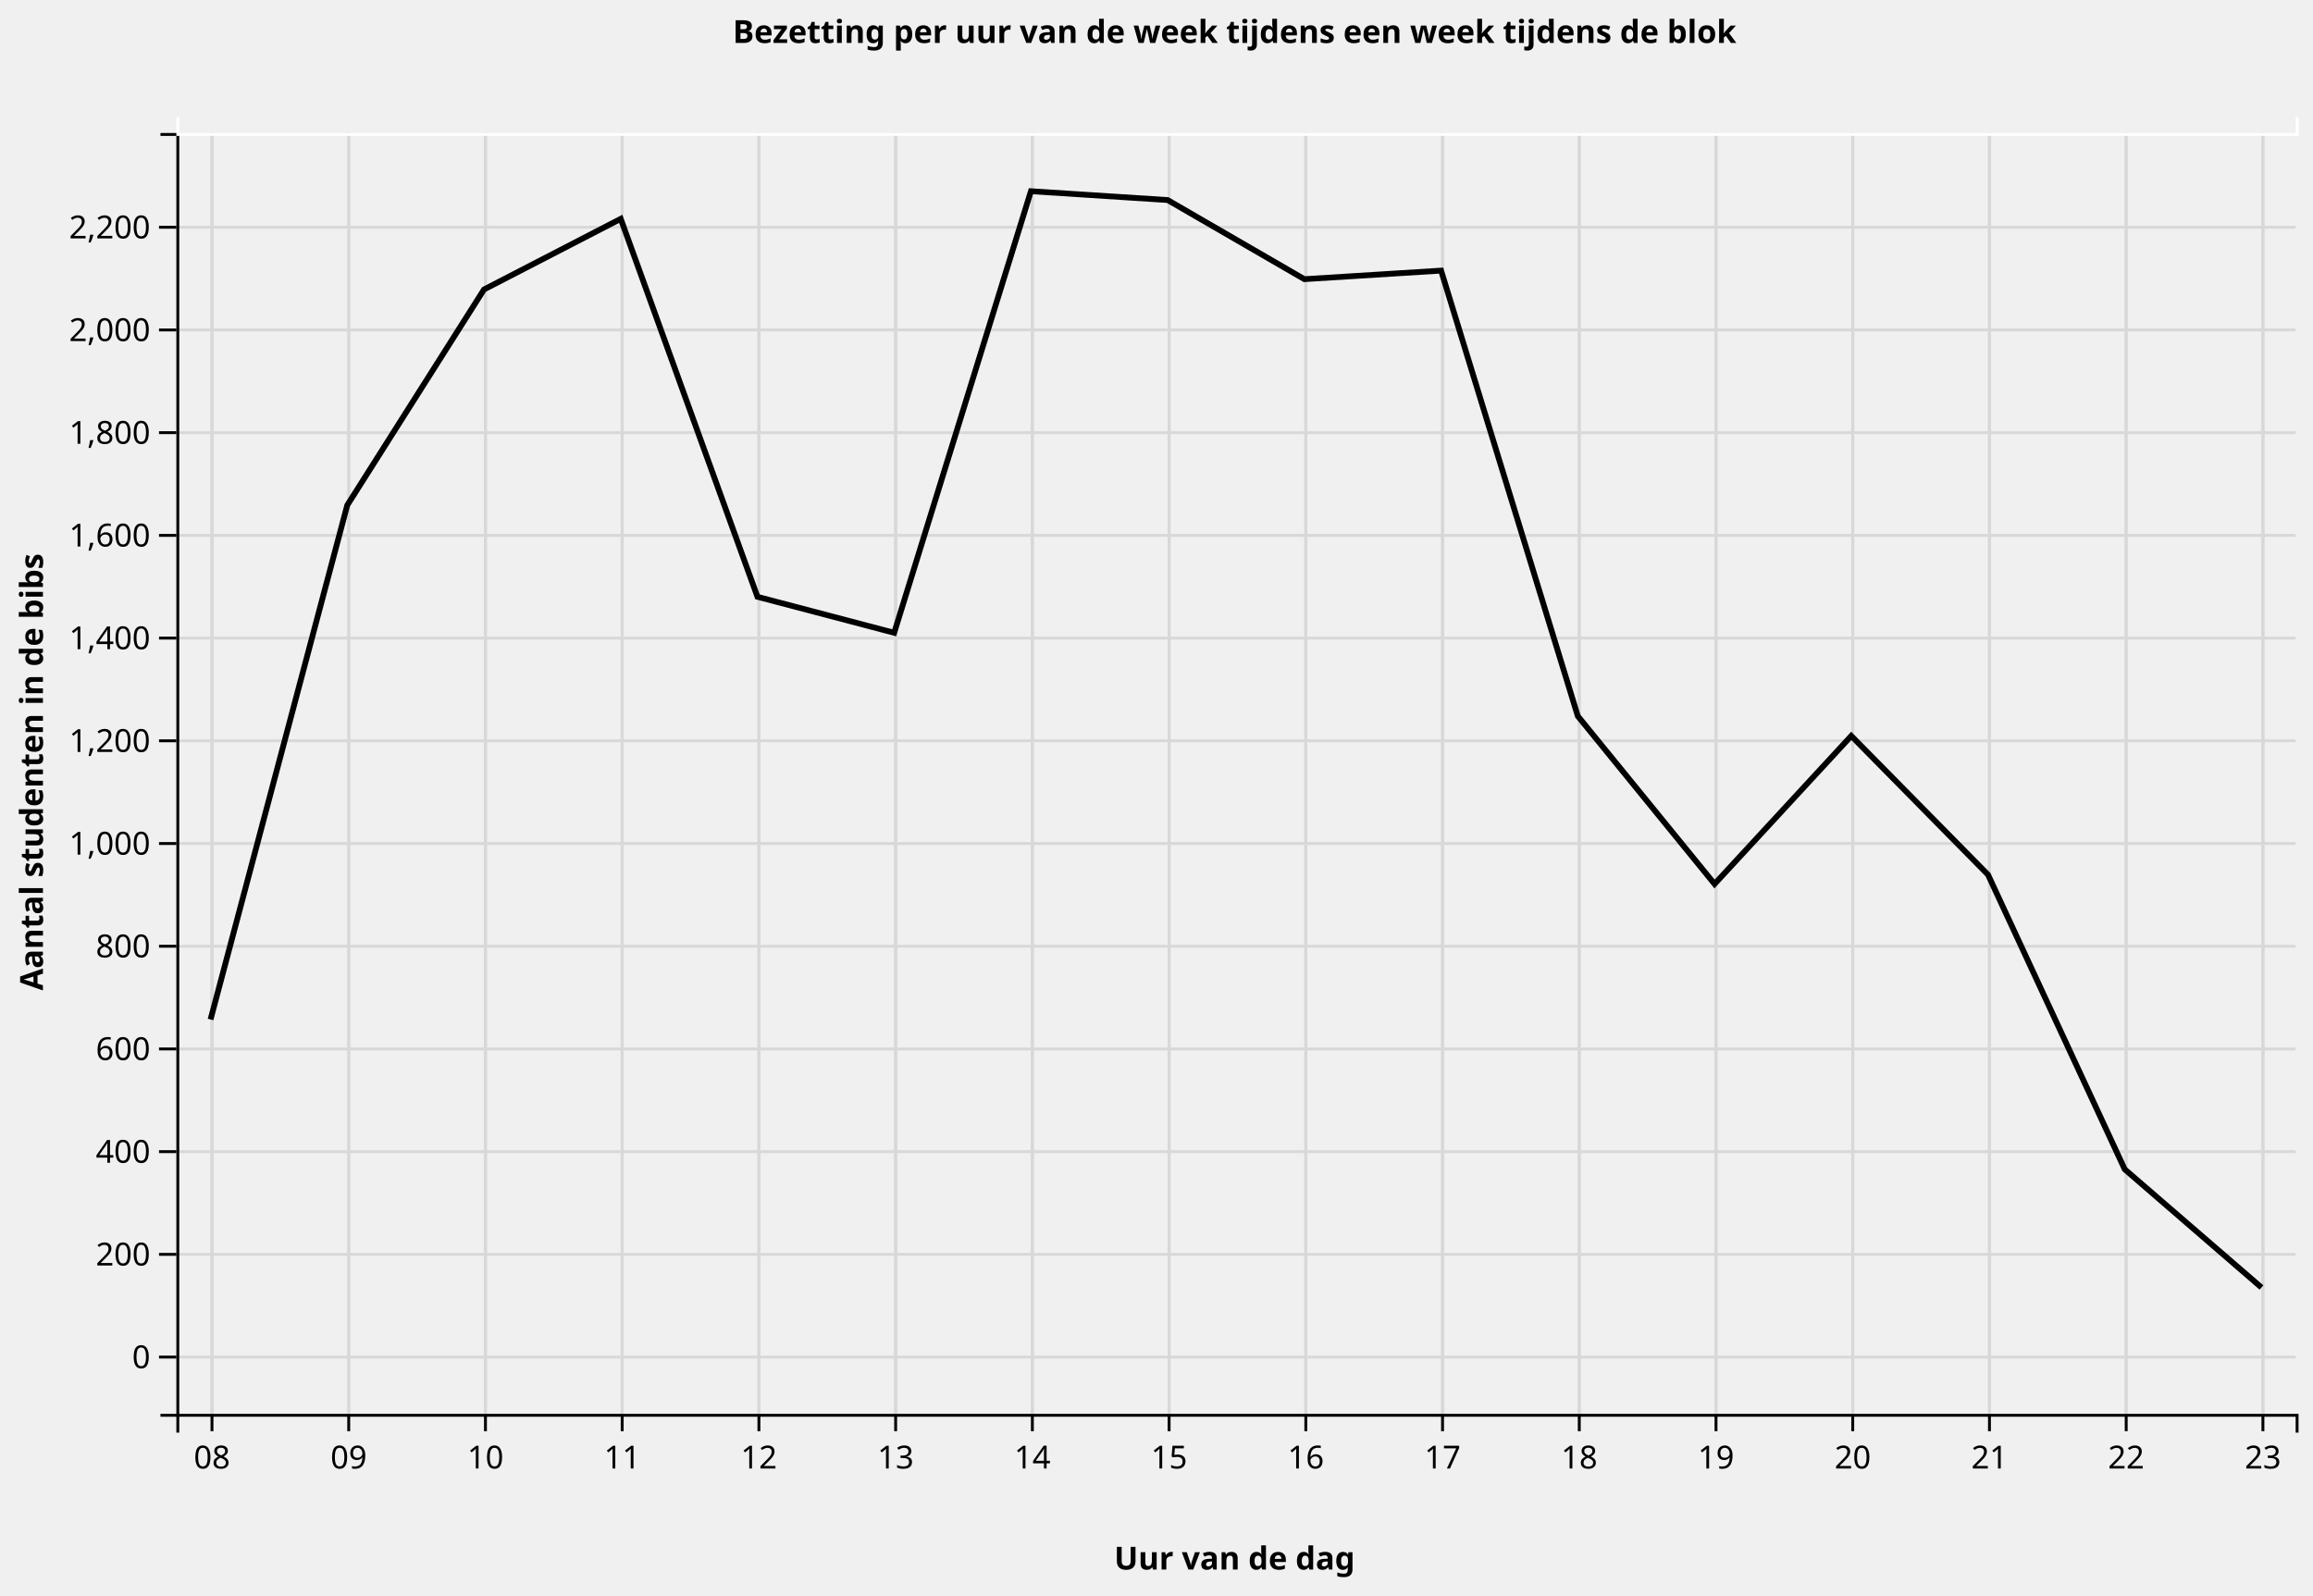
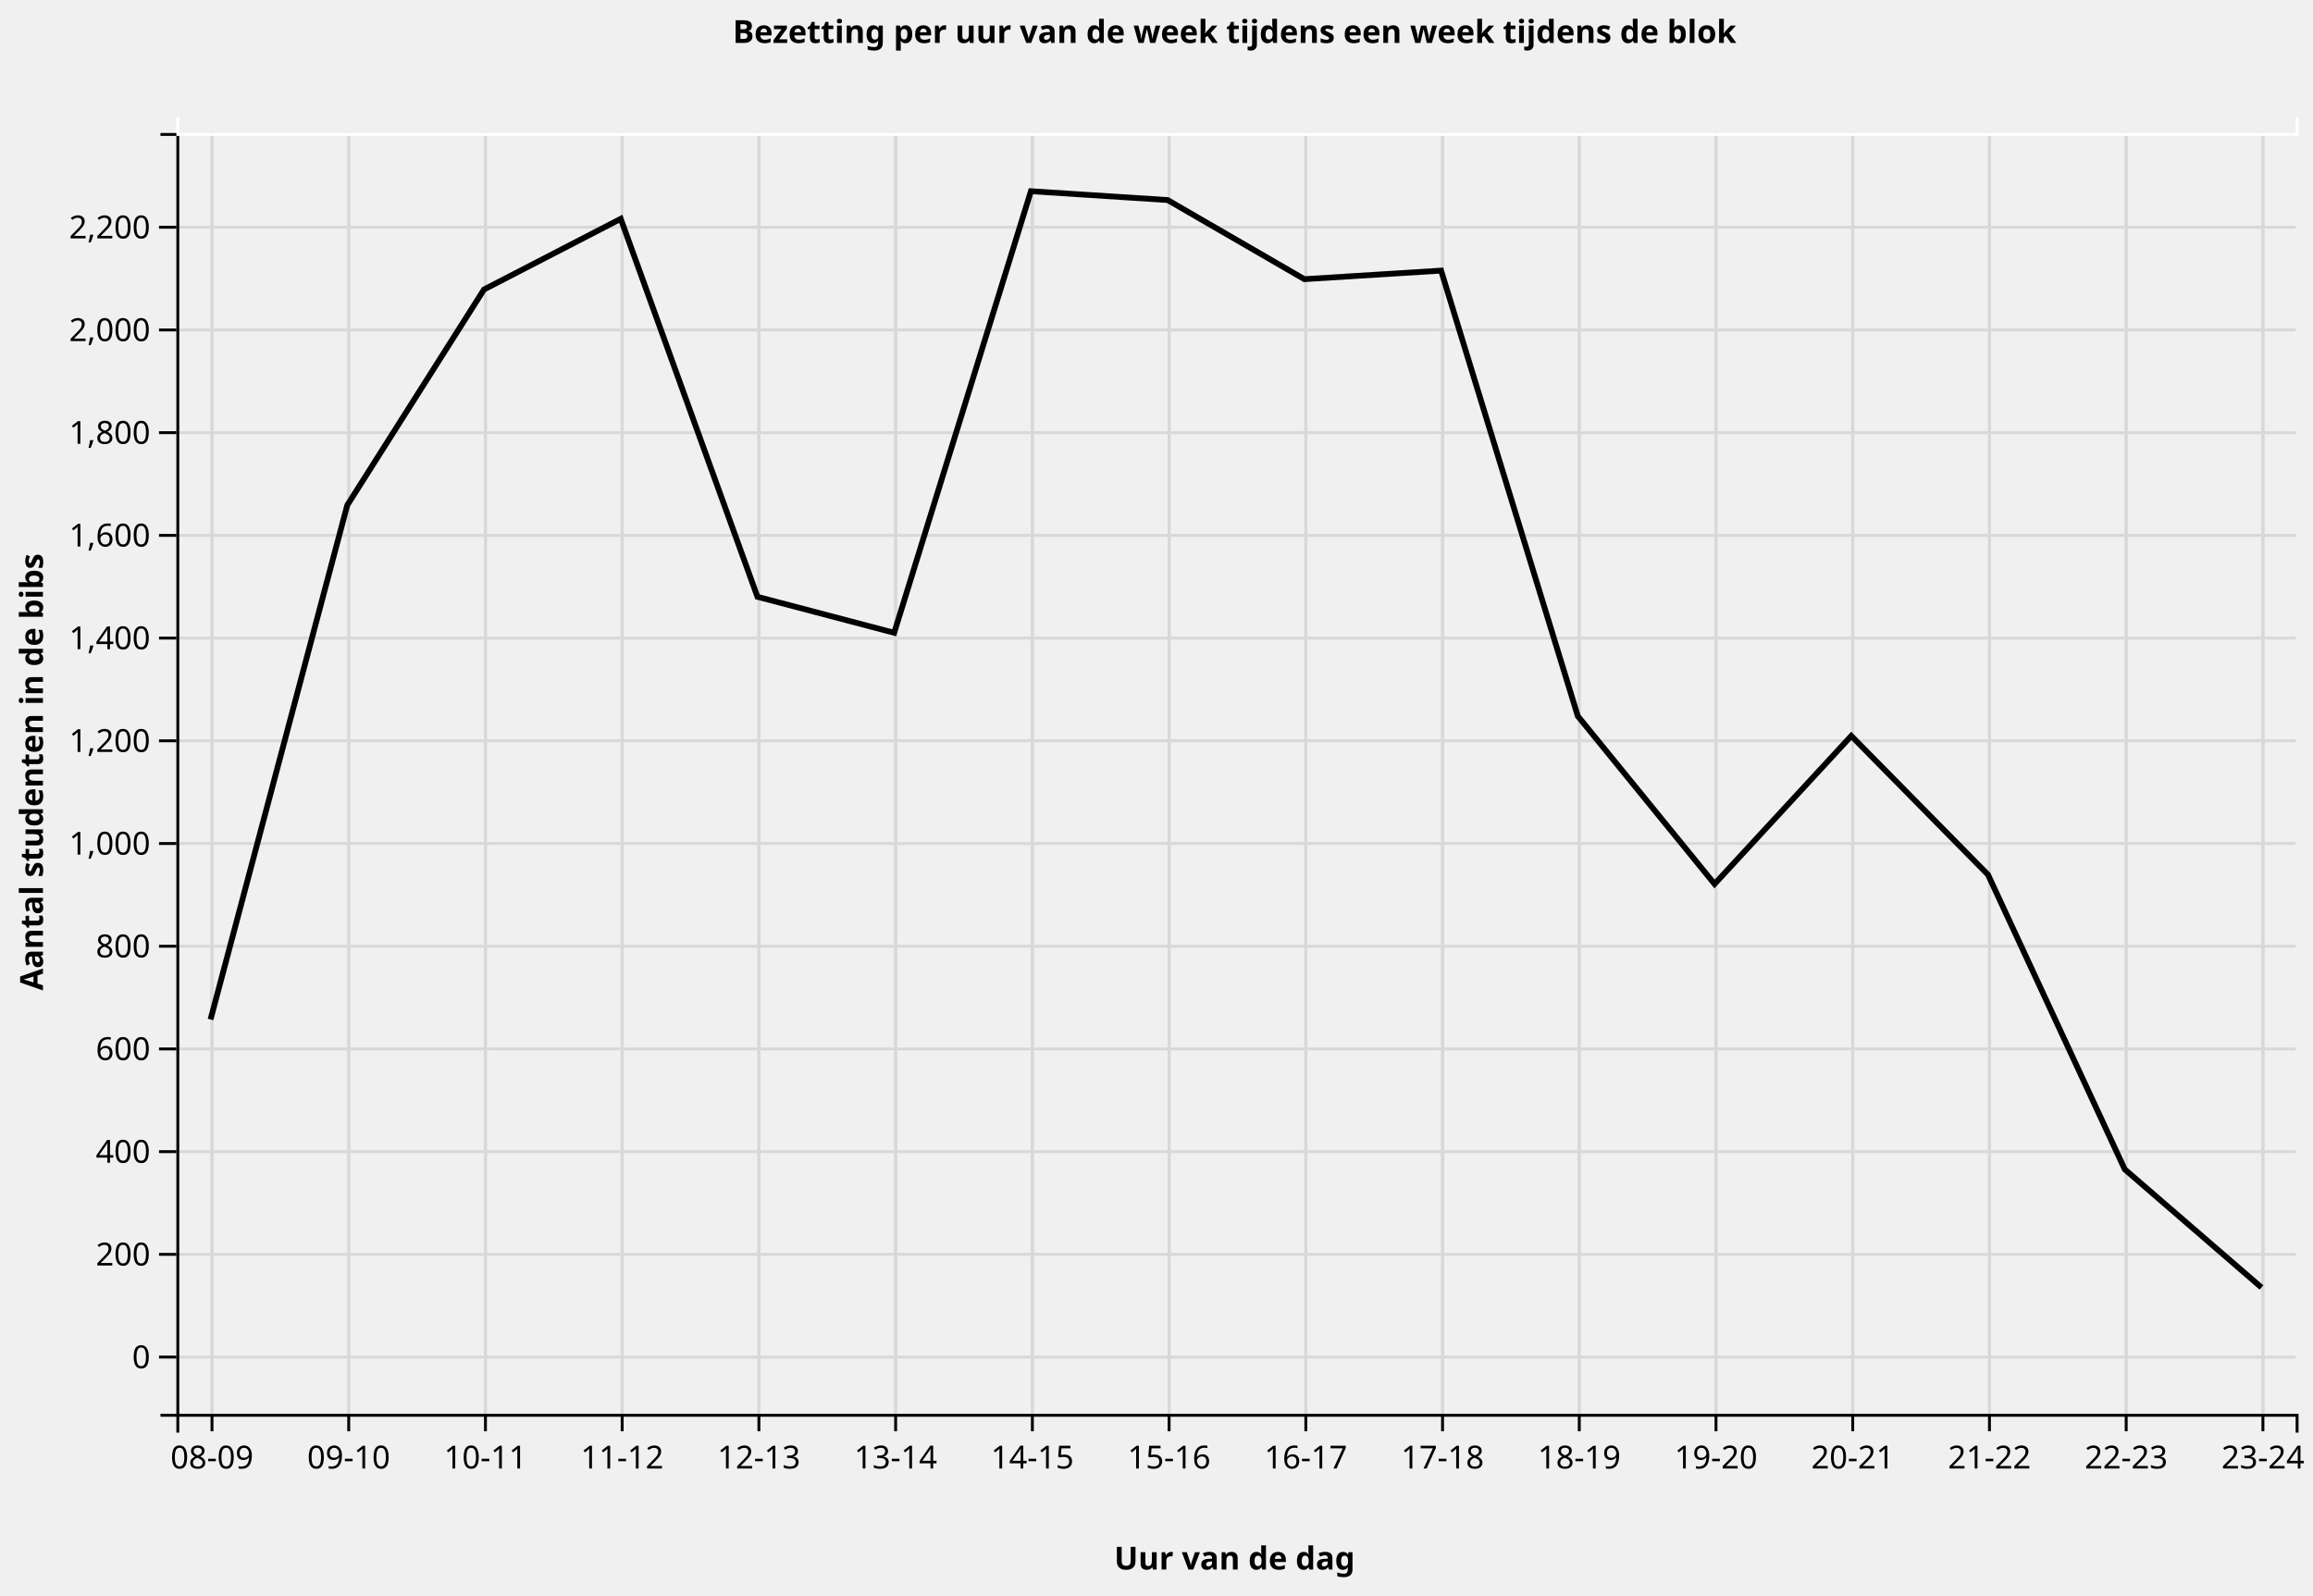
<svg xmlns="http://www.w3.org/2000/svg" class="marks" width="800" height="552">
  <g transform="translate(61,46)">
    <g id="g24" class="type-group">
      <g transform="translate(0,0)">
        <rect class="background" width="733" height="443" style="pointer-events: none; fill: none;" />
        <g id="g25" class="type-group">
          <g transform="translate(0,0)">
            <rect class="background" width="0" height="0" style="pointer-events: none; fill: none;" />
            <g id="g26" class="type-rule" style="pointer-events: none;">
              <line x1="0" y1="423.364" x2="733" y2="423.364" style="fill: none; stroke: #d8d8d8; stroke-width: 1px; opacity: 1;" />
              <line x1="0" y1="387.839" x2="733" y2="387.839" style="fill: none; stroke: #d8d8d8; stroke-width: 1px; opacity: 1;" />
              <line x1="0" y1="352.315" x2="733" y2="352.315" style="fill: none; stroke: #d8d8d8; stroke-width: 1px; opacity: 1;" />
              <line x1="0" y1="316.791" x2="733" y2="316.791" style="fill: none; stroke: #d8d8d8; stroke-width: 1px; opacity: 1;" />
              <line x1="0" y1="281.266" x2="733" y2="281.266" style="fill: none; stroke: #d8d8d8; stroke-width: 1px; opacity: 1;" />
              <line x1="0" y1="245.742" x2="733" y2="245.742" style="fill: none; stroke: #d8d8d8; stroke-width: 1px; opacity: 1;" />
              <line x1="0" y1="210.217" x2="733" y2="210.217" style="fill: none; stroke: #d8d8d8; stroke-width: 1px; opacity: 1;" />
              <line x1="0" y1="174.693" x2="733" y2="174.693" style="fill: none; stroke: #d8d8d8; stroke-width: 1px; opacity: 1;" />
              <line x1="0" y1="139.169" x2="733" y2="139.169" style="fill: none; stroke: #d8d8d8; stroke-width: 1px; opacity: 1;" />
              <line x1="0" y1="103.644" x2="733" y2="103.644" style="fill: none; stroke: #d8d8d8; stroke-width: 1px; opacity: 1;" />
              <line x1="0" y1="68.12" x2="733" y2="68.12" style="fill: none; stroke: #d8d8d8; stroke-width: 1px; opacity: 1;" />
              <line x1="0" y1="32.596" x2="733" y2="32.596" style="fill: none; stroke: #d8d8d8; stroke-width: 1px; opacity: 1;" />
            </g>
            <g id="g27" class="type-rule" style="pointer-events: none;">
              <line x1="-6" y1="423.364" x2="0" y2="423.364" style="fill: none; stroke: #000000; stroke-width: 1px; opacity: 1;" />
              <line x1="-6" y1="387.839" x2="0" y2="387.839" style="fill: none; stroke: #000000; stroke-width: 1px; opacity: 1;" />
              <line x1="-6" y1="352.315" x2="0" y2="352.315" style="fill: none; stroke: #000000; stroke-width: 1px; opacity: 1;" />
              <line x1="-6" y1="316.791" x2="0" y2="316.791" style="fill: none; stroke: #000000; stroke-width: 1px; opacity: 1;" />
              <line x1="-6" y1="281.266" x2="0" y2="281.266" style="fill: none; stroke: #000000; stroke-width: 1px; opacity: 1;" />
              <line x1="-6" y1="245.742" x2="0" y2="245.742" style="fill: none; stroke: #000000; stroke-width: 1px; opacity: 1;" />
              <line x1="-6" y1="210.217" x2="0" y2="210.217" style="fill: none; stroke: #000000; stroke-width: 1px; opacity: 1;" />
              <line x1="-6" y1="174.693" x2="0" y2="174.693" style="fill: none; stroke: #000000; stroke-width: 1px; opacity: 1;" />
              <line x1="-6" y1="139.169" x2="0" y2="139.169" style="fill: none; stroke: #000000; stroke-width: 1px; opacity: 1;" />
              <line x1="-6" y1="103.644" x2="0" y2="103.644" style="fill: none; stroke: #000000; stroke-width: 1px; opacity: 1;" />
              <line x1="-6" y1="68.12" x2="0" y2="68.12" style="fill: none; stroke: #000000; stroke-width: 1px; opacity: 1;" />
              <line x1="-6" y1="32.596" x2="0" y2="32.596" style="fill: none; stroke: #000000; stroke-width: 1px; opacity: 1;" />
            </g>
            <g id="g28" class="type-rule" style="pointer-events: none;" />
            <g id="g29" class="type-text">
              <text x="-9" y="423.364" text-anchor="end" dy=".35em" style="font-style: normal; font-variant: normal; font-weight: normal; font-size: 11px; line-height: normal; font-family: sans-serif; fill: #000000; opacity: 1;">0</text>
              <text x="-9" y="387.839" text-anchor="end" dy=".35em" style="font-style: normal; font-variant: normal; font-weight: normal; font-size: 11px; line-height: normal; font-family: sans-serif; fill: #000000; opacity: 1;">200</text>
              <text x="-9" y="352.315" text-anchor="end" dy=".35em" style="font-style: normal; font-variant: normal; font-weight: normal; font-size: 11px; line-height: normal; font-family: sans-serif; fill: #000000; opacity: 1;">400</text>
              <text x="-9" y="316.791" text-anchor="end" dy=".35em" style="font-style: normal; font-variant: normal; font-weight: normal; font-size: 11px; line-height: normal; font-family: sans-serif; fill: #000000; opacity: 1;">600</text>
              <text x="-9" y="281.266" text-anchor="end" dy=".35em" style="font-style: normal; font-variant: normal; font-weight: normal; font-size: 11px; line-height: normal; font-family: sans-serif; fill: #000000; opacity: 1;">800</text>
              <text x="-9" y="245.742" text-anchor="end" dy=".35em" style="font-style: normal; font-variant: normal; font-weight: normal; font-size: 11px; line-height: normal; font-family: sans-serif; fill: #000000; opacity: 1;">1,000</text>
              <text x="-9" y="210.217" text-anchor="end" dy=".35em" style="font-style: normal; font-variant: normal; font-weight: normal; font-size: 11px; line-height: normal; font-family: sans-serif; fill: #000000; opacity: 1;">1,200</text>
              <text x="-9" y="174.693" text-anchor="end" dy=".35em" style="font-style: normal; font-variant: normal; font-weight: normal; font-size: 11px; line-height: normal; font-family: sans-serif; fill: #000000; opacity: 1;">1,400</text>
              <text x="-9" y="139.169" text-anchor="end" dy=".35em" style="font-style: normal; font-variant: normal; font-weight: normal; font-size: 11px; line-height: normal; font-family: sans-serif; fill: #000000; opacity: 1;">1,600</text>
              <text x="-9" y="103.644" text-anchor="end" dy=".35em" style="font-style: normal; font-variant: normal; font-weight: normal; font-size: 11px; line-height: normal; font-family: sans-serif; fill: #000000; opacity: 1;">1,800</text>
              <text x="-9" y="68.12" text-anchor="end" dy=".35em" style="font-style: normal; font-variant: normal; font-weight: normal; font-size: 11px; line-height: normal; font-family: sans-serif; fill: #000000; opacity: 1;">2,000</text>
              <text x="-9" y="32.596" text-anchor="end" dy=".35em" style="font-style: normal; font-variant: normal; font-weight: normal; font-size: 11px; line-height: normal; font-family: sans-serif; fill: #000000; opacity: 1;">2,200</text>
            </g>
            <g id="g30" class="type-path" style="pointer-events: none;">
              <path transform="translate(0.5,0.5)" d="M-6,0H0V443H-6" style="fill: none; stroke: #000000; stroke-width: 1px;" />
            </g>
            <g id="g31" class="type-text">
              <text x="-50" y="221" text-anchor="middle" transform="rotate(-90 -50,221)" dy=".35em" style="font-weight: bold; font-style: normal; font-variant: normal; font-size: 11px; line-height: normal; font-family: sans-serif; fill: #000000;">Aantal studenten in de bibs</text>
            </g>
          </g>
        </g>
        <g id="g32" class="type-group">
          <g transform="translate(0,443)">
            <rect class="background" width="0" height="0" style="pointer-events: none; fill: none;" />
            <g id="g33" class="type-rule" style="pointer-events: none;">
              <line x1="12.323" y1="-443" x2="12.323" y2="0" style="fill: none; stroke: #d8d8d8; stroke-width: 1px; opacity: 1;" />
              <line x1="59.613" y1="-443" x2="59.613" y2="0" style="fill: none; stroke: #d8d8d8; stroke-width: 1px; opacity: 1;" />
              <line x1="106.903" y1="-443" x2="106.903" y2="0" style="fill: none; stroke: #d8d8d8; stroke-width: 1px; opacity: 1;" />
              <line x1="154.194" y1="-443" x2="154.194" y2="0" style="fill: none; stroke: #d8d8d8; stroke-width: 1px; opacity: 1;" />
              <line x1="201.484" y1="-443" x2="201.484" y2="0" style="fill: none; stroke: #d8d8d8; stroke-width: 1px; opacity: 1;" />
              <line x1="248.774" y1="-443" x2="248.774" y2="0" style="fill: none; stroke: #d8d8d8; stroke-width: 1px; opacity: 1;" />
              <line x1="296.065" y1="-443" x2="296.065" y2="0" style="fill: none; stroke: #d8d8d8; stroke-width: 1px; opacity: 1;" />
              <line x1="343.355" y1="-443" x2="343.355" y2="0" style="fill: none; stroke: #d8d8d8; stroke-width: 1px; opacity: 1;" />
              <line x1="390.645" y1="-443" x2="390.645" y2="0" style="fill: none; stroke: #d8d8d8; stroke-width: 1px; opacity: 1;" />
              <line x1="437.935" y1="-443" x2="437.935" y2="0" style="fill: none; stroke: #d8d8d8; stroke-width: 1px; opacity: 1;" />
              <line x1="485.226" y1="-443" x2="485.226" y2="0" style="fill: none; stroke: #d8d8d8; stroke-width: 1px; opacity: 1;" />
              <line x1="532.516" y1="-443" x2="532.516" y2="0" style="fill: none; stroke: #d8d8d8; stroke-width: 1px; opacity: 1;" />
              <line x1="579.806" y1="-443" x2="579.806" y2="0" style="fill: none; stroke: #d8d8d8; stroke-width: 1px; opacity: 1;" />
              <line x1="627.097" y1="-443" x2="627.097" y2="0" style="fill: none; stroke: #d8d8d8; stroke-width: 1px; opacity: 1;" />
              <line x1="674.387" y1="-443" x2="674.387" y2="0" style="fill: none; stroke: #d8d8d8; stroke-width: 1px; opacity: 1;" />
              <line x1="721.677" y1="-443" x2="721.677" y2="0" style="fill: none; stroke: #d8d8d8; stroke-width: 1px; opacity: 1;" />
            </g>
            <g id="g34" class="type-rule" style="pointer-events: none;">
              <line x1="12.323" y1="0" x2="12.323" y2="6" style="fill: none; stroke: #000000; stroke-width: 1px; opacity: 1;" />
              <line x1="59.613" y1="0" x2="59.613" y2="6" style="fill: none; stroke: #000000; stroke-width: 1px; opacity: 1;" />
              <line x1="106.903" y1="0" x2="106.903" y2="6" style="fill: none; stroke: #000000; stroke-width: 1px; opacity: 1;" />
              <line x1="154.194" y1="0" x2="154.194" y2="6" style="fill: none; stroke: #000000; stroke-width: 1px; opacity: 1;" />
              <line x1="201.484" y1="0" x2="201.484" y2="6" style="fill: none; stroke: #000000; stroke-width: 1px; opacity: 1;" />
              <line x1="248.774" y1="0" x2="248.774" y2="6" style="fill: none; stroke: #000000; stroke-width: 1px; opacity: 1;" />
              <line x1="296.065" y1="0" x2="296.065" y2="6" style="fill: none; stroke: #000000; stroke-width: 1px; opacity: 1;" />
              <line x1="343.355" y1="0" x2="343.355" y2="6" style="fill: none; stroke: #000000; stroke-width: 1px; opacity: 1;" />
              <line x1="390.645" y1="0" x2="390.645" y2="6" style="fill: none; stroke: #000000; stroke-width: 1px; opacity: 1;" />
              <line x1="437.935" y1="0" x2="437.935" y2="6" style="fill: none; stroke: #000000; stroke-width: 1px; opacity: 1;" />
              <line x1="485.226" y1="0" x2="485.226" y2="6" style="fill: none; stroke: #000000; stroke-width: 1px; opacity: 1;" />
              <line x1="532.516" y1="0" x2="532.516" y2="6" style="fill: none; stroke: #000000; stroke-width: 1px; opacity: 1;" />
              <line x1="579.806" y1="0" x2="579.806" y2="6" style="fill: none; stroke: #000000; stroke-width: 1px; opacity: 1;" />
              <line x1="627.097" y1="0" x2="627.097" y2="6" style="fill: none; stroke: #000000; stroke-width: 1px; opacity: 1;" />
              <line x1="674.387" y1="0" x2="674.387" y2="6" style="fill: none; stroke: #000000; stroke-width: 1px; opacity: 1;" />
              <line x1="721.677" y1="0" x2="721.677" y2="6" style="fill: none; stroke: #000000; stroke-width: 1px; opacity: 1;" />
            </g>
            <g id="g35" class="type-rule" style="pointer-events: none;" />
            <g id="g36" class="type-text">
-               <text x="12.323" y="9" text-anchor="middle" dy=".9em" style="font-style: normal; font-variant: normal; font-weight: normal; font-size: 11px; line-height: normal; font-family: sans-serif; fill: #000000; opacity: 1;">08</text>
-               <text x="59.613" y="9" text-anchor="middle" dy=".9em" style="font-style: normal; font-variant: normal; font-weight: normal; font-size: 11px; line-height: normal; font-family: sans-serif; fill: #000000; opacity: 1;">09</text>
-               <text x="106.903" y="9" text-anchor="middle" dy=".9em" style="font-style: normal; font-variant: normal; font-weight: normal; font-size: 11px; line-height: normal; font-family: sans-serif; fill: #000000; opacity: 1;">10</text>
-               <text x="154.194" y="9" text-anchor="middle" dy=".9em" style="font-style: normal; font-variant: normal; font-weight: normal; font-size: 11px; line-height: normal; font-family: sans-serif; fill: #000000; opacity: 1;">11</text>
-               <text x="201.484" y="9" text-anchor="middle" dy=".9em" style="font-style: normal; font-variant: normal; font-weight: normal; font-size: 11px; line-height: normal; font-family: sans-serif; fill: #000000; opacity: 1;">12</text>
-               <text x="248.774" y="9" text-anchor="middle" dy=".9em" style="font-style: normal; font-variant: normal; font-weight: normal; font-size: 11px; line-height: normal; font-family: sans-serif; fill: #000000; opacity: 1;">13</text>
-               <text x="296.065" y="9" text-anchor="middle" dy=".9em" style="font-style: normal; font-variant: normal; font-weight: normal; font-size: 11px; line-height: normal; font-family: sans-serif; fill: #000000; opacity: 1;">14</text>
-               <text x="343.355" y="9" text-anchor="middle" dy=".9em" style="font-style: normal; font-variant: normal; font-weight: normal; font-size: 11px; line-height: normal; font-family: sans-serif; fill: #000000; opacity: 1;">15</text>
-               <text x="390.645" y="9" text-anchor="middle" dy=".9em" style="font-style: normal; font-variant: normal; font-weight: normal; font-size: 11px; line-height: normal; font-family: sans-serif; fill: #000000; opacity: 1;">16</text>
-               <text x="437.935" y="9" text-anchor="middle" dy=".9em" style="font-style: normal; font-variant: normal; font-weight: normal; font-size: 11px; line-height: normal; font-family: sans-serif; fill: #000000; opacity: 1;">17</text>
-               <text x="485.226" y="9" text-anchor="middle" dy=".9em" style="font-style: normal; font-variant: normal; font-weight: normal; font-size: 11px; line-height: normal; font-family: sans-serif; fill: #000000; opacity: 1;">18</text>
-               <text x="532.516" y="9" text-anchor="middle" dy=".9em" style="font-style: normal; font-variant: normal; font-weight: normal; font-size: 11px; line-height: normal; font-family: sans-serif; fill: #000000; opacity: 1;">19</text>
-               <text x="579.806" y="9" text-anchor="middle" dy=".9em" style="font-style: normal; font-variant: normal; font-weight: normal; font-size: 11px; line-height: normal; font-family: sans-serif; fill: #000000; opacity: 1;">20</text>
-               <text x="627.097" y="9" text-anchor="middle" dy=".9em" style="font-style: normal; font-variant: normal; font-weight: normal; font-size: 11px; line-height: normal; font-family: sans-serif; fill: #000000; opacity: 1;">21</text>
-               <text x="674.387" y="9" text-anchor="middle" dy=".9em" style="font-style: normal; font-variant: normal; font-weight: normal; font-size: 11px; line-height: normal; font-family: sans-serif; fill: #000000; opacity: 1;">22</text>
-               <text x="721.677" y="9" text-anchor="middle" dy=".9em" style="font-style: normal; font-variant: normal; font-weight: normal; font-size: 11px; line-height: normal; font-family: sans-serif; fill: #000000; opacity: 1;">23</text>
+               <text x="12.323" y="9" text-anchor="middle" dy=".9em" style="font-style: normal; font-variant: normal; font-weight: normal; font-size: 11px; line-height: normal; font-family: sans-serif; fill: #000000; opacity: 1;">08-09</text>
+               <text x="59.613" y="9" text-anchor="middle" dy=".9em" style="font-style: normal; font-variant: normal; font-weight: normal; font-size: 11px; line-height: normal; font-family: sans-serif; fill: #000000; opacity: 1;">09-10</text>
+               <text x="106.903" y="9" text-anchor="middle" dy=".9em" style="font-style: normal; font-variant: normal; font-weight: normal; font-size: 11px; line-height: normal; font-family: sans-serif; fill: #000000; opacity: 1;">10-11</text>
+               <text x="154.194" y="9" text-anchor="middle" dy=".9em" style="font-style: normal; font-variant: normal; font-weight: normal; font-size: 11px; line-height: normal; font-family: sans-serif; fill: #000000; opacity: 1;">11-12</text>
+               <text x="201.484" y="9" text-anchor="middle" dy=".9em" style="font-style: normal; font-variant: normal; font-weight: normal; font-size: 11px; line-height: normal; font-family: sans-serif; fill: #000000; opacity: 1;">12-13</text>
+               <text x="248.774" y="9" text-anchor="middle" dy=".9em" style="font-style: normal; font-variant: normal; font-weight: normal; font-size: 11px; line-height: normal; font-family: sans-serif; fill: #000000; opacity: 1;">13-14</text>
+               <text x="296.065" y="9" text-anchor="middle" dy=".9em" style="font-style: normal; font-variant: normal; font-weight: normal; font-size: 11px; line-height: normal; font-family: sans-serif; fill: #000000; opacity: 1;">14-15</text>
+               <text x="343.355" y="9" text-anchor="middle" dy=".9em" style="font-style: normal; font-variant: normal; font-weight: normal; font-size: 11px; line-height: normal; font-family: sans-serif; fill: #000000; opacity: 1;">15-16</text>
+               <text x="390.645" y="9" text-anchor="middle" dy=".9em" style="font-style: normal; font-variant: normal; font-weight: normal; font-size: 11px; line-height: normal; font-family: sans-serif; fill: #000000; opacity: 1;">16-17</text>
+               <text x="437.935" y="9" text-anchor="middle" dy=".9em" style="font-style: normal; font-variant: normal; font-weight: normal; font-size: 11px; line-height: normal; font-family: sans-serif; fill: #000000; opacity: 1;">17-18</text>
+               <text x="485.226" y="9" text-anchor="middle" dy=".9em" style="font-style: normal; font-variant: normal; font-weight: normal; font-size: 11px; line-height: normal; font-family: sans-serif; fill: #000000; opacity: 1;">18-19</text>
+               <text x="532.516" y="9" text-anchor="middle" dy=".9em" style="font-style: normal; font-variant: normal; font-weight: normal; font-size: 11px; line-height: normal; font-family: sans-serif; fill: #000000; opacity: 1;">19-20</text>
+               <text x="579.806" y="9" text-anchor="middle" dy=".9em" style="font-style: normal; font-variant: normal; font-weight: normal; font-size: 11px; line-height: normal; font-family: sans-serif; fill: #000000; opacity: 1;">20-21</text>
+               <text x="627.097" y="9" text-anchor="middle" dy=".9em" style="font-style: normal; font-variant: normal; font-weight: normal; font-size: 11px; line-height: normal; font-family: sans-serif; fill: #000000; opacity: 1;">21-22</text>
+               <text x="674.387" y="9" text-anchor="middle" dy=".9em" style="font-style: normal; font-variant: normal; font-weight: normal; font-size: 11px; line-height: normal; font-family: sans-serif; fill: #000000; opacity: 1;">22-23</text>
+               <text x="721.677" y="9" text-anchor="middle" dy=".9em" style="font-style: normal; font-variant: normal; font-weight: normal; font-size: 11px; line-height: normal; font-family: sans-serif; fill: #000000; opacity: 1;">23-24</text>
            </g>
            <g id="g37" class="type-path" style="pointer-events: none;">
              <path transform="translate(0.5,0.5)" d="M0,6V0H733V6" style="fill: none; stroke: #000000; stroke-width: 1px;" />
            </g>
            <g id="g38" class="type-text">
              <text x="366" y="50" text-anchor="middle" dy=".35em" style="font-weight: bold; font-style: normal; font-variant: normal; font-size: 11px; line-height: normal; font-family: sans-serif; fill: #000000;">Uur van de dag</text>
            </g>
          </g>
        </g>
        <g id="g39" class="type-group">
          <g transform="translate(0,0)">
            <rect class="background" width="0" height="0" style="pointer-events: none; fill: none;" />
            <g id="g40" class="type-rule" style="pointer-events: none;">
              <line x1="12.323" y1="0" x2="12.323" y2="443" style="fill: none; stroke: #d8d8d8; stroke-width: 1px; opacity: 1;" />
              <line x1="59.613" y1="0" x2="59.613" y2="443" style="fill: none; stroke: #d8d8d8; stroke-width: 1px; opacity: 1;" />
              <line x1="106.903" y1="0" x2="106.903" y2="443" style="fill: none; stroke: #d8d8d8; stroke-width: 1px; opacity: 1;" />
              <line x1="154.194" y1="0" x2="154.194" y2="443" style="fill: none; stroke: #d8d8d8; stroke-width: 1px; opacity: 1;" />
              <line x1="201.484" y1="0" x2="201.484" y2="443" style="fill: none; stroke: #d8d8d8; stroke-width: 1px; opacity: 1;" />
              <line x1="248.774" y1="0" x2="248.774" y2="443" style="fill: none; stroke: #d8d8d8; stroke-width: 1px; opacity: 1;" />
              <line x1="296.065" y1="0" x2="296.065" y2="443" style="fill: none; stroke: #d8d8d8; stroke-width: 1px; opacity: 1;" />
              <line x1="343.355" y1="0" x2="343.355" y2="443" style="fill: none; stroke: #d8d8d8; stroke-width: 1px; opacity: 1;" />
              <line x1="390.645" y1="0" x2="390.645" y2="443" style="fill: none; stroke: #d8d8d8; stroke-width: 1px; opacity: 1;" />
              <line x1="437.935" y1="0" x2="437.935" y2="443" style="fill: none; stroke: #d8d8d8; stroke-width: 1px; opacity: 1;" />
              <line x1="485.226" y1="0" x2="485.226" y2="443" style="fill: none; stroke: #d8d8d8; stroke-width: 1px; opacity: 1;" />
              <line x1="532.516" y1="0" x2="532.516" y2="443" style="fill: none; stroke: #d8d8d8; stroke-width: 1px; opacity: 1;" />
              <line x1="579.806" y1="0" x2="579.806" y2="443" style="fill: none; stroke: #d8d8d8; stroke-width: 1px; opacity: 1;" />
              <line x1="627.097" y1="0" x2="627.097" y2="443" style="fill: none; stroke: #d8d8d8; stroke-width: 1px; opacity: 1;" />
              <line x1="674.387" y1="0" x2="674.387" y2="443" style="fill: none; stroke: #d8d8d8; stroke-width: 1px; opacity: 1;" />
              <line x1="721.677" y1="0" x2="721.677" y2="443" style="fill: none; stroke: #d8d8d8; stroke-width: 1px; opacity: 1;" />
            </g>
            <g id="g41" class="type-rule" style="pointer-events: none;">
              <line x1="12.323" y1="-6" x2="12.323" y2="0" style="fill: none; stroke: #000000; stroke-width: 0px; opacity: 1;" />
              <line x1="59.613" y1="-6" x2="59.613" y2="0" style="fill: none; stroke: #000000; stroke-width: 0px; opacity: 1;" />
              <line x1="106.903" y1="-6" x2="106.903" y2="0" style="fill: none; stroke: #000000; stroke-width: 0px; opacity: 1;" />
              <line x1="154.194" y1="-6" x2="154.194" y2="0" style="fill: none; stroke: #000000; stroke-width: 0px; opacity: 1;" />
              <line x1="201.484" y1="-6" x2="201.484" y2="0" style="fill: none; stroke: #000000; stroke-width: 0px; opacity: 1;" />
              <line x1="248.774" y1="-6" x2="248.774" y2="0" style="fill: none; stroke: #000000; stroke-width: 0px; opacity: 1;" />
              <line x1="296.065" y1="-6" x2="296.065" y2="0" style="fill: none; stroke: #000000; stroke-width: 0px; opacity: 1;" />
              <line x1="343.355" y1="-6" x2="343.355" y2="0" style="fill: none; stroke: #000000; stroke-width: 0px; opacity: 1;" />
              <line x1="390.645" y1="-6" x2="390.645" y2="0" style="fill: none; stroke: #000000; stroke-width: 0px; opacity: 1;" />
              <line x1="437.935" y1="-6" x2="437.935" y2="0" style="fill: none; stroke: #000000; stroke-width: 0px; opacity: 1;" />
              <line x1="485.226" y1="-6" x2="485.226" y2="0" style="fill: none; stroke: #000000; stroke-width: 0px; opacity: 1;" />
              <line x1="532.516" y1="-6" x2="532.516" y2="0" style="fill: none; stroke: #000000; stroke-width: 0px; opacity: 1;" />
              <line x1="579.806" y1="-6" x2="579.806" y2="0" style="fill: none; stroke: #000000; stroke-width: 0px; opacity: 1;" />
              <line x1="627.097" y1="-6" x2="627.097" y2="0" style="fill: none; stroke: #000000; stroke-width: 0px; opacity: 1;" />
              <line x1="674.387" y1="-6" x2="674.387" y2="0" style="fill: none; stroke: #000000; stroke-width: 0px; opacity: 1;" />
              <line x1="721.677" y1="-6" x2="721.677" y2="0" style="fill: none; stroke: #000000; stroke-width: 0px; opacity: 1;" />
            </g>
            <g id="g42" class="type-rule" style="pointer-events: none;" />
            <g id="g43" class="type-text">
-               <text x="12.323" y="-9" text-anchor="middle" style="font-style: normal; font-variant: normal; font-weight: normal; font-size: 0px; line-height: normal; font-family: sans-serif; fill: #000000; opacity: 1;">08</text>
-               <text x="59.613" y="-9" text-anchor="middle" style="font-style: normal; font-variant: normal; font-weight: normal; font-size: 0px; line-height: normal; font-family: sans-serif; fill: #000000; opacity: 1;">09</text>
-               <text x="106.903" y="-9" text-anchor="middle" style="font-style: normal; font-variant: normal; font-weight: normal; font-size: 0px; line-height: normal; font-family: sans-serif; fill: #000000; opacity: 1;">10</text>
-               <text x="154.194" y="-9" text-anchor="middle" style="font-style: normal; font-variant: normal; font-weight: normal; font-size: 0px; line-height: normal; font-family: sans-serif; fill: #000000; opacity: 1;">11</text>
-               <text x="201.484" y="-9" text-anchor="middle" style="font-style: normal; font-variant: normal; font-weight: normal; font-size: 0px; line-height: normal; font-family: sans-serif; fill: #000000; opacity: 1;">12</text>
-               <text x="248.774" y="-9" text-anchor="middle" style="font-style: normal; font-variant: normal; font-weight: normal; font-size: 0px; line-height: normal; font-family: sans-serif; fill: #000000; opacity: 1;">13</text>
-               <text x="296.065" y="-9" text-anchor="middle" style="font-style: normal; font-variant: normal; font-weight: normal; font-size: 0px; line-height: normal; font-family: sans-serif; fill: #000000; opacity: 1;">14</text>
-               <text x="343.355" y="-9" text-anchor="middle" style="font-style: normal; font-variant: normal; font-weight: normal; font-size: 0px; line-height: normal; font-family: sans-serif; fill: #000000; opacity: 1;">15</text>
-               <text x="390.645" y="-9" text-anchor="middle" style="font-style: normal; font-variant: normal; font-weight: normal; font-size: 0px; line-height: normal; font-family: sans-serif; fill: #000000; opacity: 1;">16</text>
-               <text x="437.935" y="-9" text-anchor="middle" style="font-style: normal; font-variant: normal; font-weight: normal; font-size: 0px; line-height: normal; font-family: sans-serif; fill: #000000; opacity: 1;">17</text>
-               <text x="485.226" y="-9" text-anchor="middle" style="font-style: normal; font-variant: normal; font-weight: normal; font-size: 0px; line-height: normal; font-family: sans-serif; fill: #000000; opacity: 1;">18</text>
-               <text x="532.516" y="-9" text-anchor="middle" style="font-style: normal; font-variant: normal; font-weight: normal; font-size: 0px; line-height: normal; font-family: sans-serif; fill: #000000; opacity: 1;">19</text>
-               <text x="579.806" y="-9" text-anchor="middle" style="font-style: normal; font-variant: normal; font-weight: normal; font-size: 0px; line-height: normal; font-family: sans-serif; fill: #000000; opacity: 1;">20</text>
-               <text x="627.097" y="-9" text-anchor="middle" style="font-style: normal; font-variant: normal; font-weight: normal; font-size: 0px; line-height: normal; font-family: sans-serif; fill: #000000; opacity: 1;">21</text>
-               <text x="674.387" y="-9" text-anchor="middle" style="font-style: normal; font-variant: normal; font-weight: normal; font-size: 0px; line-height: normal; font-family: sans-serif; fill: #000000; opacity: 1;">22</text>
-               <text x="721.677" y="-9" text-anchor="middle" style="font-style: normal; font-variant: normal; font-weight: normal; font-size: 0px; line-height: normal; font-family: sans-serif; fill: #000000; opacity: 1;">23</text>
+               <text x="12.323" y="-9" text-anchor="middle" style="font-style: normal; font-variant: normal; font-weight: normal; font-size: 0px; line-height: normal; font-family: sans-serif; fill: #000000; opacity: 1;">08-09</text>
+               <text x="59.613" y="-9" text-anchor="middle" style="font-style: normal; font-variant: normal; font-weight: normal; font-size: 0px; line-height: normal; font-family: sans-serif; fill: #000000; opacity: 1;">09-10</text>
+               <text x="106.903" y="-9" text-anchor="middle" style="font-style: normal; font-variant: normal; font-weight: normal; font-size: 0px; line-height: normal; font-family: sans-serif; fill: #000000; opacity: 1;">10-11</text>
+               <text x="154.194" y="-9" text-anchor="middle" style="font-style: normal; font-variant: normal; font-weight: normal; font-size: 0px; line-height: normal; font-family: sans-serif; fill: #000000; opacity: 1;">11-12</text>
+               <text x="201.484" y="-9" text-anchor="middle" style="font-style: normal; font-variant: normal; font-weight: normal; font-size: 0px; line-height: normal; font-family: sans-serif; fill: #000000; opacity: 1;">12-13</text>
+               <text x="248.774" y="-9" text-anchor="middle" style="font-style: normal; font-variant: normal; font-weight: normal; font-size: 0px; line-height: normal; font-family: sans-serif; fill: #000000; opacity: 1;">13-14</text>
+               <text x="296.065" y="-9" text-anchor="middle" style="font-style: normal; font-variant: normal; font-weight: normal; font-size: 0px; line-height: normal; font-family: sans-serif; fill: #000000; opacity: 1;">14-15</text>
+               <text x="343.355" y="-9" text-anchor="middle" style="font-style: normal; font-variant: normal; font-weight: normal; font-size: 0px; line-height: normal; font-family: sans-serif; fill: #000000; opacity: 1;">15-16</text>
+               <text x="390.645" y="-9" text-anchor="middle" style="font-style: normal; font-variant: normal; font-weight: normal; font-size: 0px; line-height: normal; font-family: sans-serif; fill: #000000; opacity: 1;">16-17</text>
+               <text x="437.935" y="-9" text-anchor="middle" style="font-style: normal; font-variant: normal; font-weight: normal; font-size: 0px; line-height: normal; font-family: sans-serif; fill: #000000; opacity: 1;">17-18</text>
+               <text x="485.226" y="-9" text-anchor="middle" style="font-style: normal; font-variant: normal; font-weight: normal; font-size: 0px; line-height: normal; font-family: sans-serif; fill: #000000; opacity: 1;">18-19</text>
+               <text x="532.516" y="-9" text-anchor="middle" style="font-style: normal; font-variant: normal; font-weight: normal; font-size: 0px; line-height: normal; font-family: sans-serif; fill: #000000; opacity: 1;">19-20</text>
+               <text x="579.806" y="-9" text-anchor="middle" style="font-style: normal; font-variant: normal; font-weight: normal; font-size: 0px; line-height: normal; font-family: sans-serif; fill: #000000; opacity: 1;">20-21</text>
+               <text x="627.097" y="-9" text-anchor="middle" style="font-style: normal; font-variant: normal; font-weight: normal; font-size: 0px; line-height: normal; font-family: sans-serif; fill: #000000; opacity: 1;">21-22</text>
+               <text x="674.387" y="-9" text-anchor="middle" style="font-style: normal; font-variant: normal; font-weight: normal; font-size: 0px; line-height: normal; font-family: sans-serif; fill: #000000; opacity: 1;">22-23</text>
+               <text x="721.677" y="-9" text-anchor="middle" style="font-style: normal; font-variant: normal; font-weight: normal; font-size: 0px; line-height: normal; font-family: sans-serif; fill: #000000; opacity: 1;">23-24</text>
            </g>
            <g id="g44" class="type-path" style="pointer-events: none;">
              <path transform="translate(0.5,0.5)" d="M0,-6V0H733V-6" style="fill: none; stroke: #ffffff; stroke-width: 1px;" />
            </g>
            <g id="g45" class="type-text">
              <text x="366" y="-35" text-anchor="middle" dy=".35em" style="font-weight: bold; font-style: normal; font-variant: normal; font-size: 11px; line-height: normal; font-family: sans-serif; fill: #000000;">Bezetting per uur van de week tijdens een week tijdens de blok</text>
            </g>
          </g>
        </g>
        <g id="g46" class="type-line">
          <path d="M11.823,306.598L59.113,128.719L106.403,54.121L153.694,29.686L200.984,160.416L248.274,172.86L295.565,20.136L342.855,23.187L390.145,50.552L437.435,47.594L484.726,201.685L532.016,259.745L579.306,208.519L626.597,256.523L673.887,358.431L721.177,399.296" style="fill: none; stroke: #000000; stroke-width: 2px;" />
        </g>
      </g>
    </g>
  </g>
</svg>
